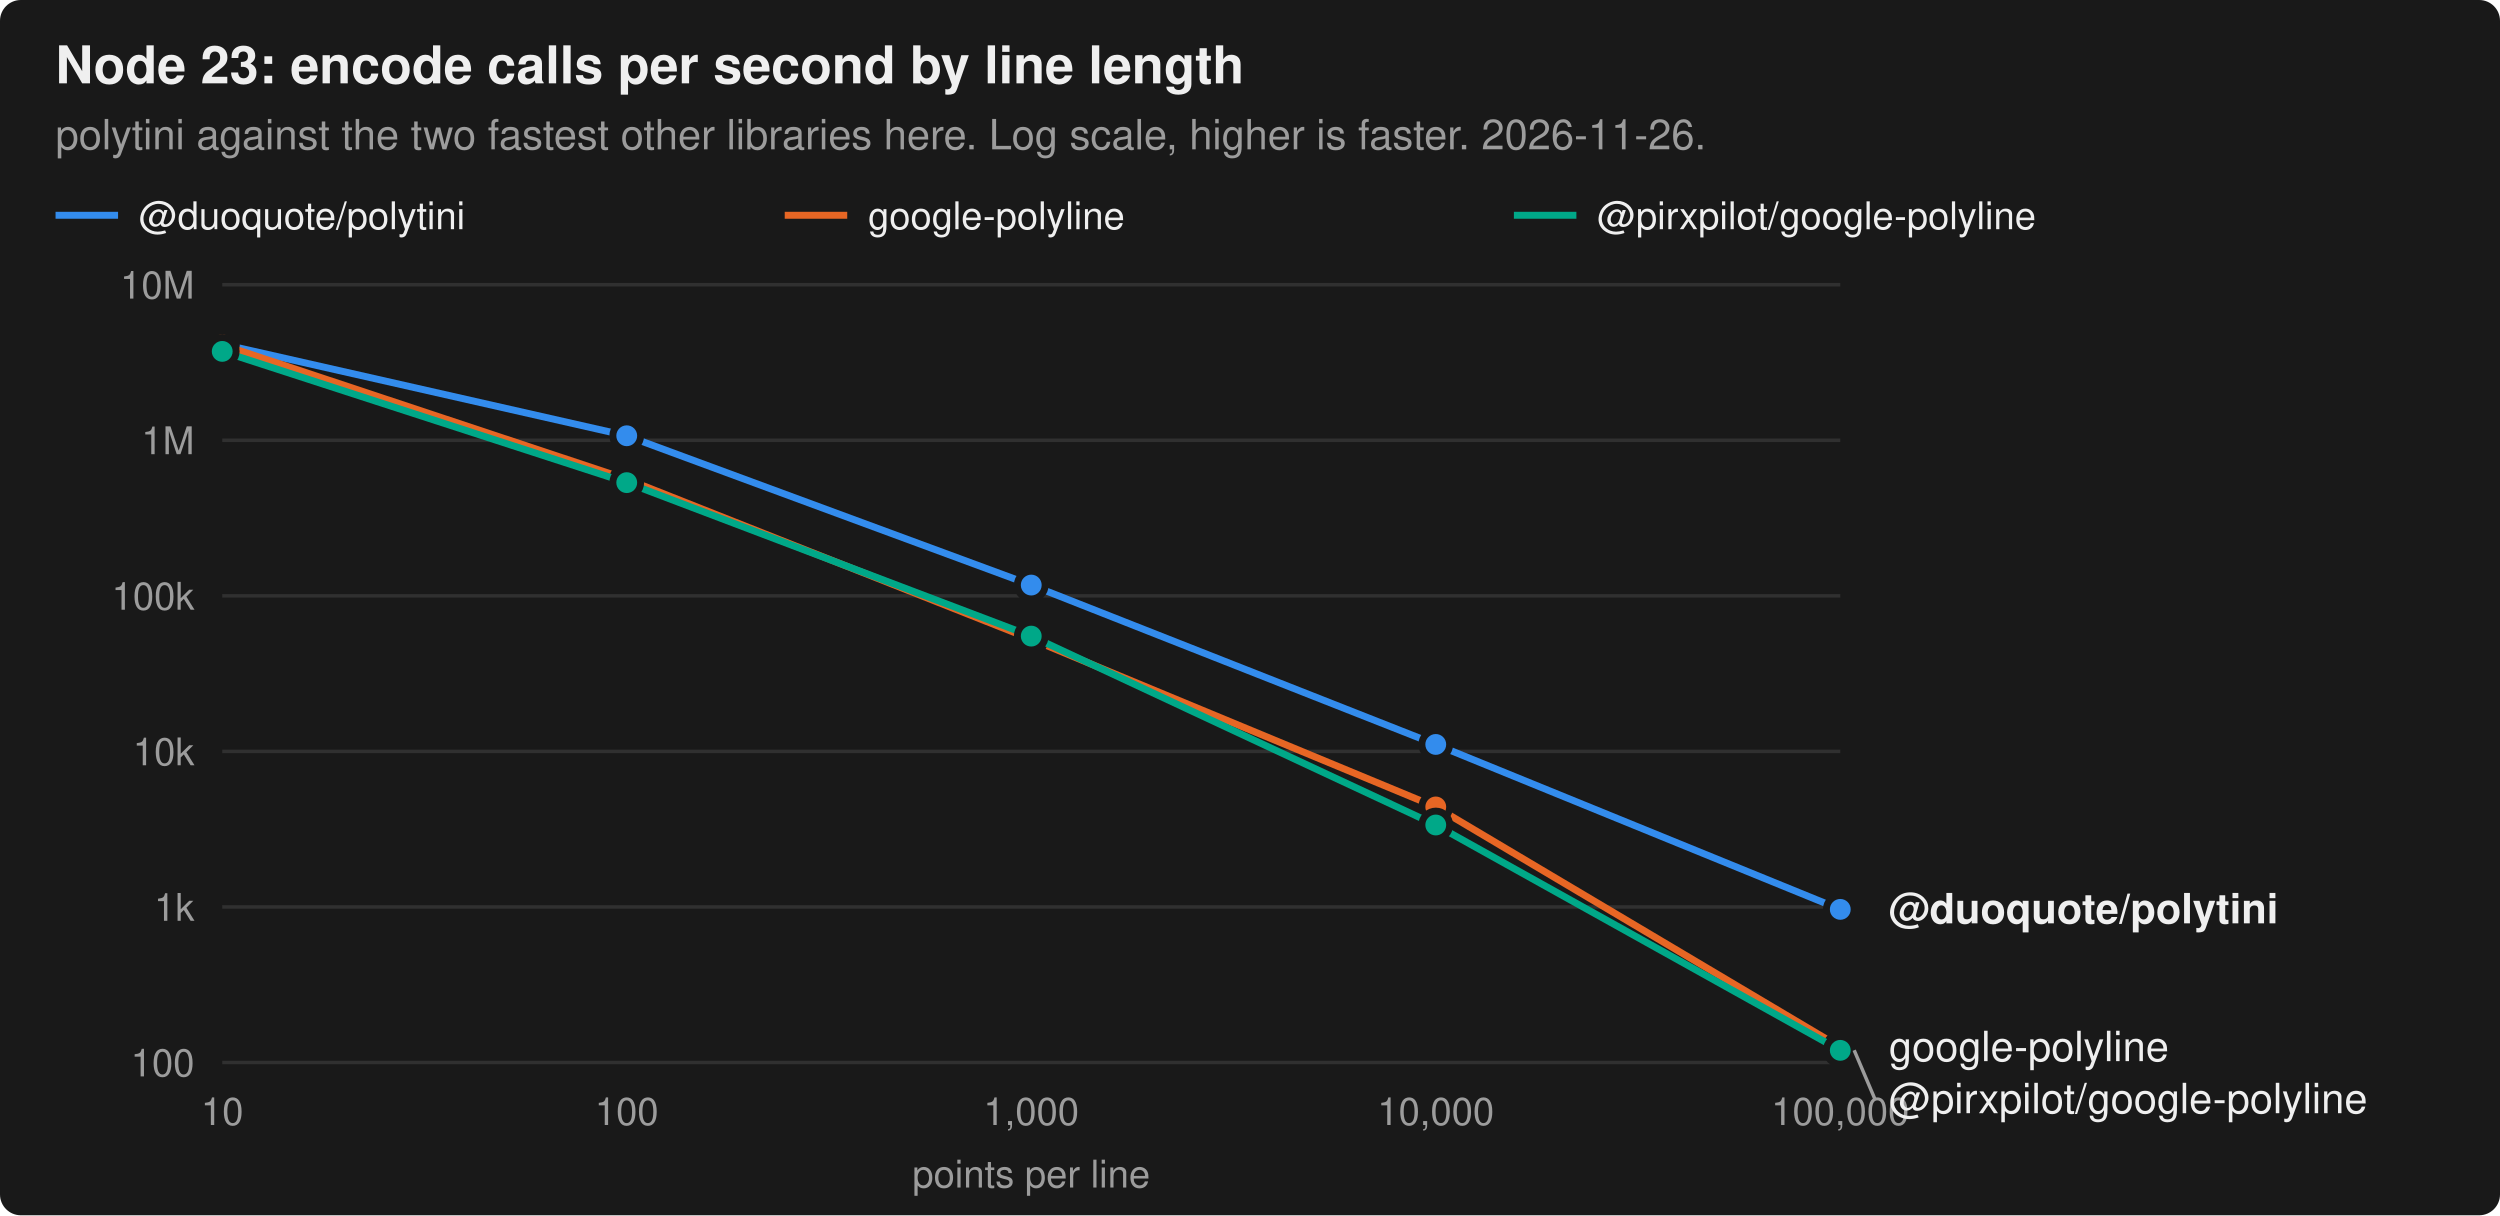
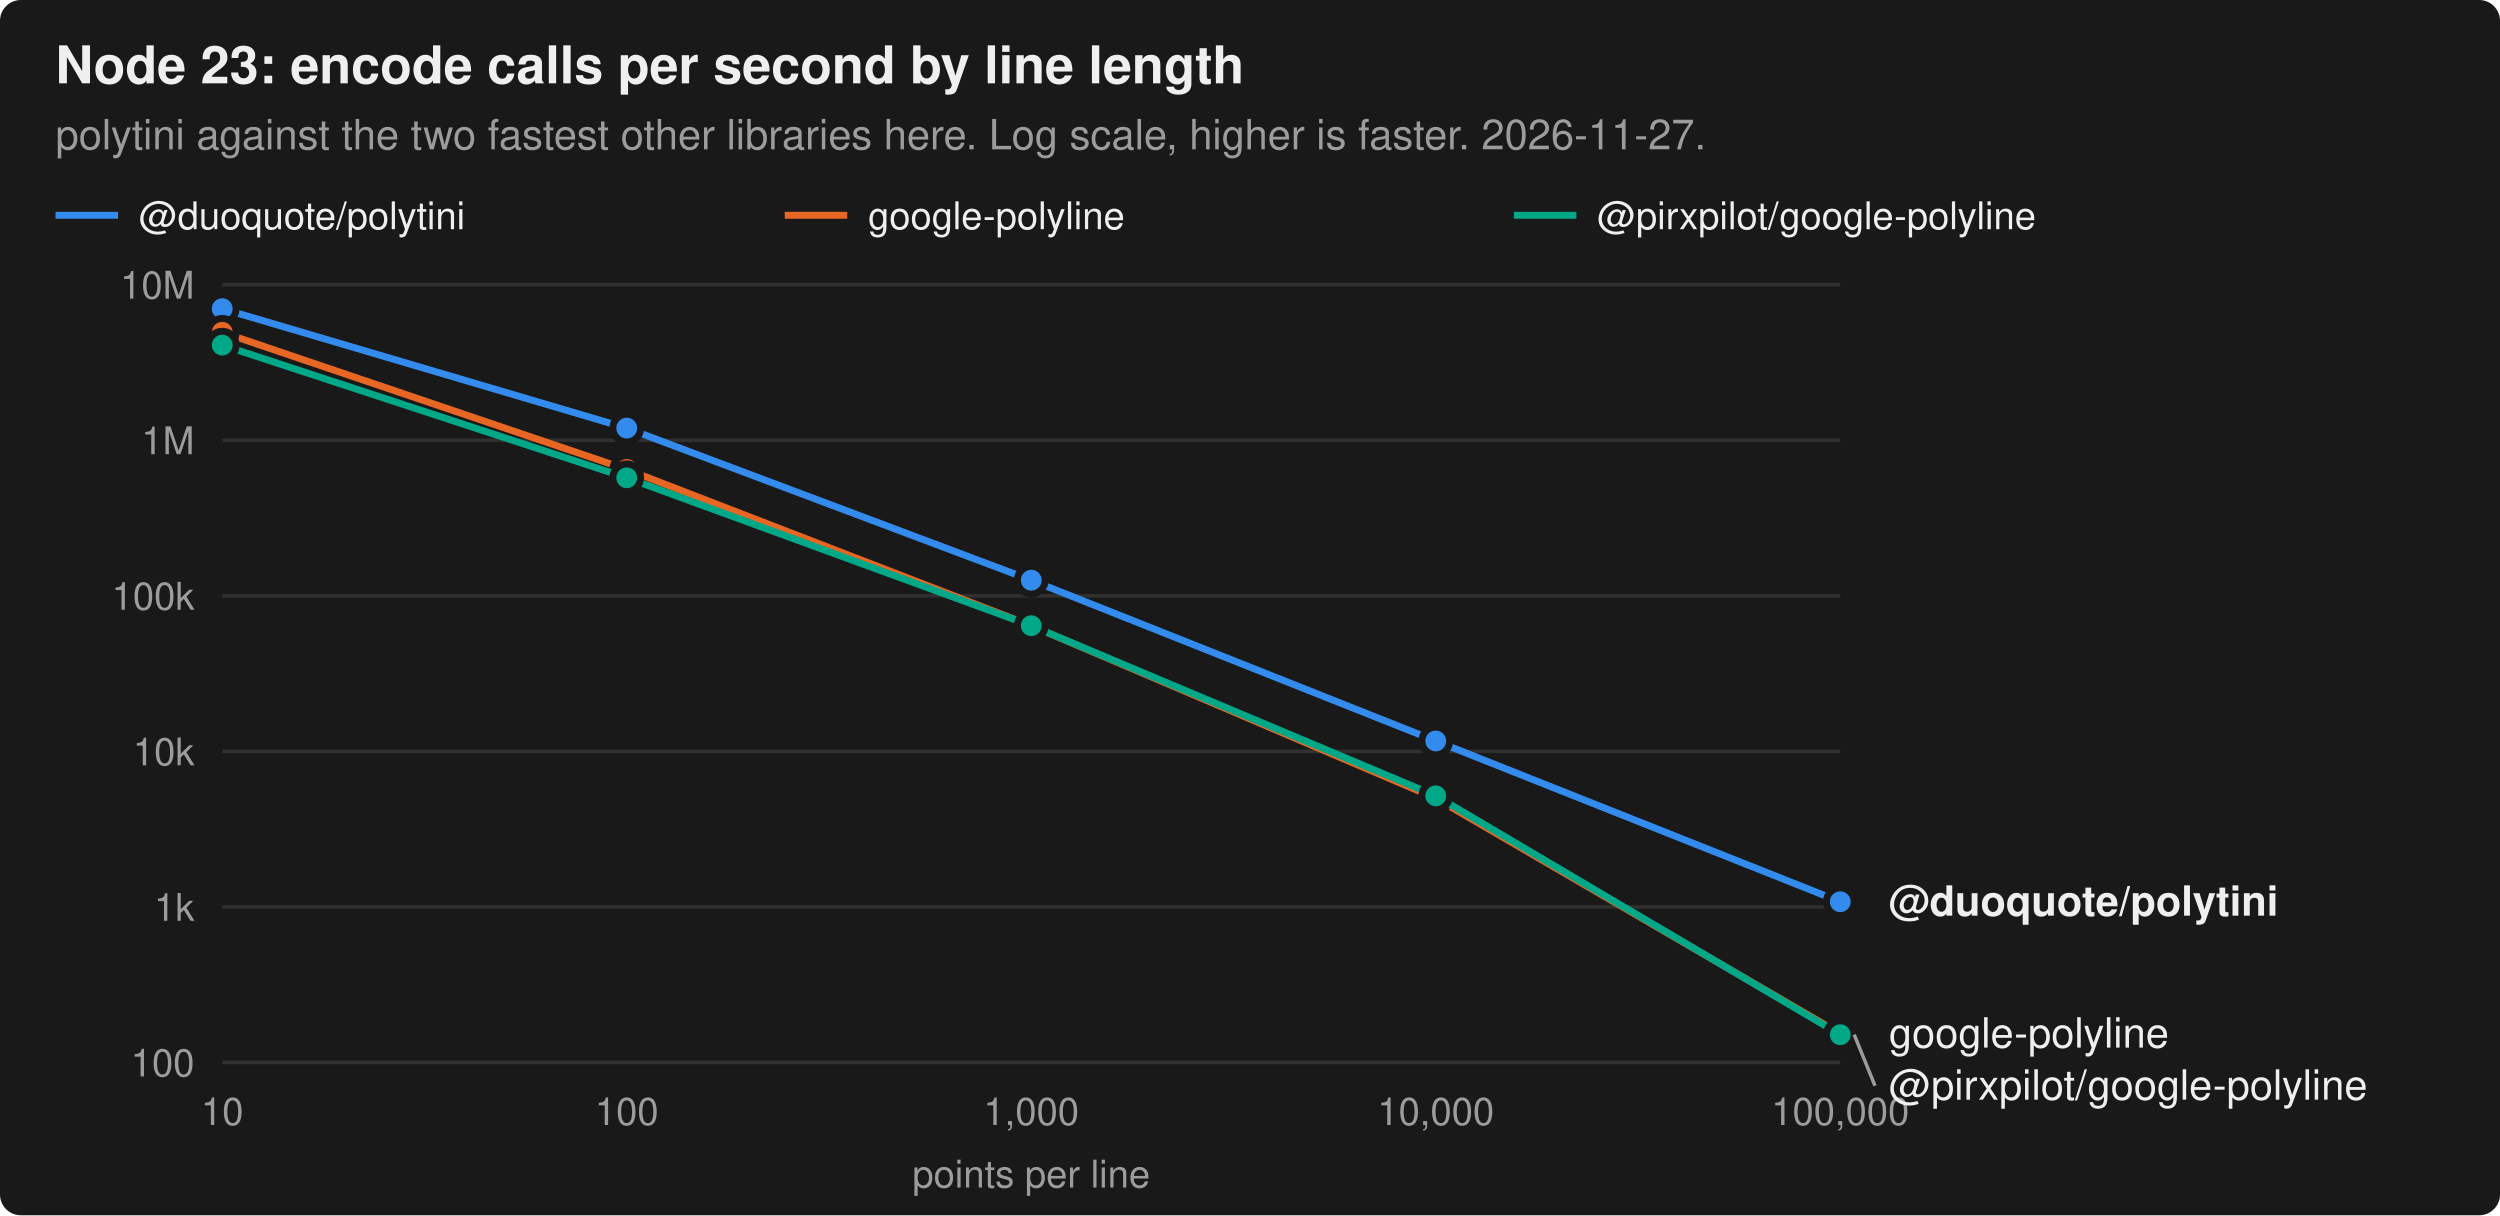
<svg xmlns="http://www.w3.org/2000/svg" width="720" height="350" viewBox="0 0 720 350" role="img" aria-labelledby="t d" font-family="-apple-system, BlinkMacSystemFont, 'Segoe UI', Helvetica, Arial, sans-serif">
  <rect width="720" height="350" rx="6" fill="#191919" />
  <text x="16" y="24" font-size="15" font-weight="600" fill="#efefef">Node 23: encode calls per second by line length</text>
-   <text x="16" y="43" font-size="12" fill="#9c9c9c">polytini against the two fastest other libraries here. Log scale, higher is faster. 2026-11-26.</text>
+   <text x="16" y="43" font-size="12" fill="#9c9c9c">polytini against the two fastest other libraries here. Log scale, higher is faster. 2026-11-27.</text>
  <line x1="64" y1="306" x2="530" y2="306" stroke="#303030" stroke-width="1" />
  <text x="56" y="310" font-size="11" text-anchor="end" fill="#9c9c9c">100</text>
  <line x1="64" y1="261.2" x2="530" y2="261.2" stroke="#303030" stroke-width="1" />
  <text x="56" y="265.2" font-size="11" text-anchor="end" fill="#9c9c9c">1k</text>
  <line x1="64" y1="216.4" x2="530" y2="216.4" stroke="#303030" stroke-width="1" />
  <text x="56" y="220.4" font-size="11" text-anchor="end" fill="#9c9c9c">10k</text>
  <line x1="64" y1="171.6" x2="530" y2="171.6" stroke="#303030" stroke-width="1" />
  <text x="56" y="175.6" font-size="11" text-anchor="end" fill="#9c9c9c">100k</text>
  <line x1="64" y1="126.8" x2="530" y2="126.8" stroke="#303030" stroke-width="1" />
  <text x="56" y="130.8" font-size="11" text-anchor="end" fill="#9c9c9c">1M</text>
  <line x1="64" y1="82" x2="530" y2="82" stroke="#303030" stroke-width="1" />
  <text x="56" y="86" font-size="11" text-anchor="end" fill="#9c9c9c">10M</text>
  <text x="64" y="324" font-size="11" text-anchor="middle" fill="#9c9c9c">10</text>
  <text x="180.5" y="324" font-size="11" text-anchor="middle" fill="#9c9c9c">100</text>
  <text x="297" y="324" font-size="11" text-anchor="middle" fill="#9c9c9c">1,000</text>
  <text x="413.5" y="324" font-size="11" text-anchor="middle" fill="#9c9c9c">10,000</text>
  <text x="530" y="324" font-size="11" text-anchor="middle" fill="#9c9c9c">100,000</text>
  <text x="297" y="342" font-size="11" text-anchor="middle" fill="#9c9c9c">points per line</text>
-   <polyline points="64.0,99.1 180.5,125.5 297.0,168.5 413.5,214.4 530.0,261.9" fill="none" stroke="#338ced" stroke-width="2" stroke-linejoin="round" stroke-linecap="round" />
-   <circle cx="64.0" cy="99.1" r="4" fill="#338ced" stroke="#191919" stroke-width="2" />
-   <circle cx="180.5" cy="125.5" r="4" fill="#338ced" stroke="#191919" stroke-width="2" />
-   <circle cx="297.0" cy="168.5" r="4" fill="#338ced" stroke="#191919" stroke-width="2" />
-   <circle cx="413.5" cy="214.4" r="4" fill="#338ced" stroke="#191919" stroke-width="2" />
-   <circle cx="530.0" cy="261.9" r="4" fill="#338ced" stroke="#191919" stroke-width="2" />
-   <text x="544" y="265.922" font-size="12" fill="#efefef" font-weight="600">@duoquote/polytini</text>
-   <polyline points="64.0,99.3 180.5,138.0 297.0,184.1 413.5,232.4 530.0,301.6" fill="none" stroke="#e76624" stroke-width="2" stroke-linejoin="round" stroke-linecap="round" />
-   <circle cx="64.0" cy="99.3" r="4" fill="#e76624" stroke="#191919" stroke-width="2" />
-   <circle cx="180.5" cy="138.0" r="4" fill="#e76624" stroke="#191919" stroke-width="2" />
-   <circle cx="297.0" cy="184.1" r="4" fill="#e76624" stroke="#191919" stroke-width="2" />
-   <circle cx="413.5" cy="232.4" r="4" fill="#e76624" stroke="#191919" stroke-width="2" />
-   <circle cx="530.0" cy="301.6" r="4" fill="#e76624" stroke="#191919" stroke-width="2" />
-   <text x="544" y="305.602" font-size="12" fill="#efefef">google-polyline</text>
-   <polyline points="64.0,101.2 180.5,139.0 297.0,183.2 413.5,237.6 530.0,302.5" fill="none" stroke="#00a888" stroke-width="2" stroke-linejoin="round" stroke-linecap="round" />
-   <circle cx="64.0" cy="101.2" r="4" fill="#00a888" stroke="#191919" stroke-width="2" />
-   <circle cx="180.5" cy="139.0" r="4" fill="#00a888" stroke="#191919" stroke-width="2" />
-   <circle cx="297.0" cy="183.2" r="4" fill="#00a888" stroke="#191919" stroke-width="2" />
-   <circle cx="413.5" cy="237.6" r="4" fill="#00a888" stroke="#191919" stroke-width="2" />
-   <circle cx="530.0" cy="302.5" r="4" fill="#00a888" stroke="#191919" stroke-width="2" />
-   <line x1="534" y1="302.466" x2="540" y2="316.602" stroke="#9c9c9c" stroke-width="1" />
-   <text x="544" y="320.602" font-size="12" fill="#efefef">@pirxpilot/google-polyline</text>
+   <polyline points="64.0,88.9 180.5,123.3 297.0,167.1 413.5,213.4 530.0,259.7" fill="none" stroke="#338ced" stroke-width="2" stroke-linejoin="round" stroke-linecap="round" />
+   <circle cx="64.0" cy="88.9" r="4" fill="#338ced" stroke="#191919" stroke-width="2" />
+   <circle cx="180.5" cy="123.3" r="4" fill="#338ced" stroke="#191919" stroke-width="2" />
+   <circle cx="297.0" cy="167.1" r="4" fill="#338ced" stroke="#191919" stroke-width="2" />
+   <circle cx="413.5" cy="213.4" r="4" fill="#338ced" stroke="#191919" stroke-width="2" />
+   <circle cx="530.0" cy="259.7" r="4" fill="#338ced" stroke="#191919" stroke-width="2" />
+   <text x="544" y="263.719" font-size="12" fill="#efefef" font-weight="600">@duoquote/polytini</text>
+   <polyline points="64.0,95.7 180.5,135.2 297.0,180.2 413.5,229.9 530.0,297.7" fill="none" stroke="#e76624" stroke-width="2" stroke-linejoin="round" stroke-linecap="round" />
+   <circle cx="64.0" cy="95.7" r="4" fill="#e76624" stroke="#191919" stroke-width="2" />
+   <circle cx="180.5" cy="135.2" r="4" fill="#e76624" stroke="#191919" stroke-width="2" />
+   <circle cx="297.0" cy="180.2" r="4" fill="#e76624" stroke="#191919" stroke-width="2" />
+   <circle cx="413.5" cy="229.9" r="4" fill="#e76624" stroke="#191919" stroke-width="2" />
+   <circle cx="530.0" cy="297.7" r="4" fill="#e76624" stroke="#191919" stroke-width="2" />
+   <text x="544" y="301.706" font-size="12" fill="#efefef">google-polyline</text>
+   <polyline points="64.0,99.4 180.5,137.6 297.0,180.2 413.5,229.2 530.0,298.0" fill="none" stroke="#00a888" stroke-width="2" stroke-linejoin="round" stroke-linecap="round" />
+   <circle cx="64.0" cy="99.4" r="4" fill="#00a888" stroke="#191919" stroke-width="2" />
+   <circle cx="180.5" cy="137.6" r="4" fill="#00a888" stroke="#191919" stroke-width="2" />
+   <circle cx="297.0" cy="180.2" r="4" fill="#00a888" stroke="#191919" stroke-width="2" />
+   <circle cx="413.5" cy="229.2" r="4" fill="#00a888" stroke="#191919" stroke-width="2" />
+   <circle cx="530.0" cy="298.0" r="4" fill="#00a888" stroke="#191919" stroke-width="2" />
+   <line x1="534" y1="297.963" x2="540" y2="312.706" stroke="#9c9c9c" stroke-width="1" />
+   <text x="544" y="316.706" font-size="12" fill="#efefef">@pirxpilot/google-polyline</text>
  <line x1="16" y1="62" x2="34" y2="62" stroke="#338ced" stroke-width="2" />
  <text x="40" y="66" font-size="11" fill="#efefef">@duoquote/polytini</text>
  <line x1="226" y1="62" x2="244" y2="62" stroke="#e76624" stroke-width="2" />
  <text x="250" y="66" font-size="11" fill="#efefef">google-polyline</text>
  <line x1="436" y1="62" x2="454" y2="62" stroke="#00a888" stroke-width="2" />
  <text x="460" y="66" font-size="11" fill="#efefef">@pirxpilot/google-polyline</text>
</svg>
